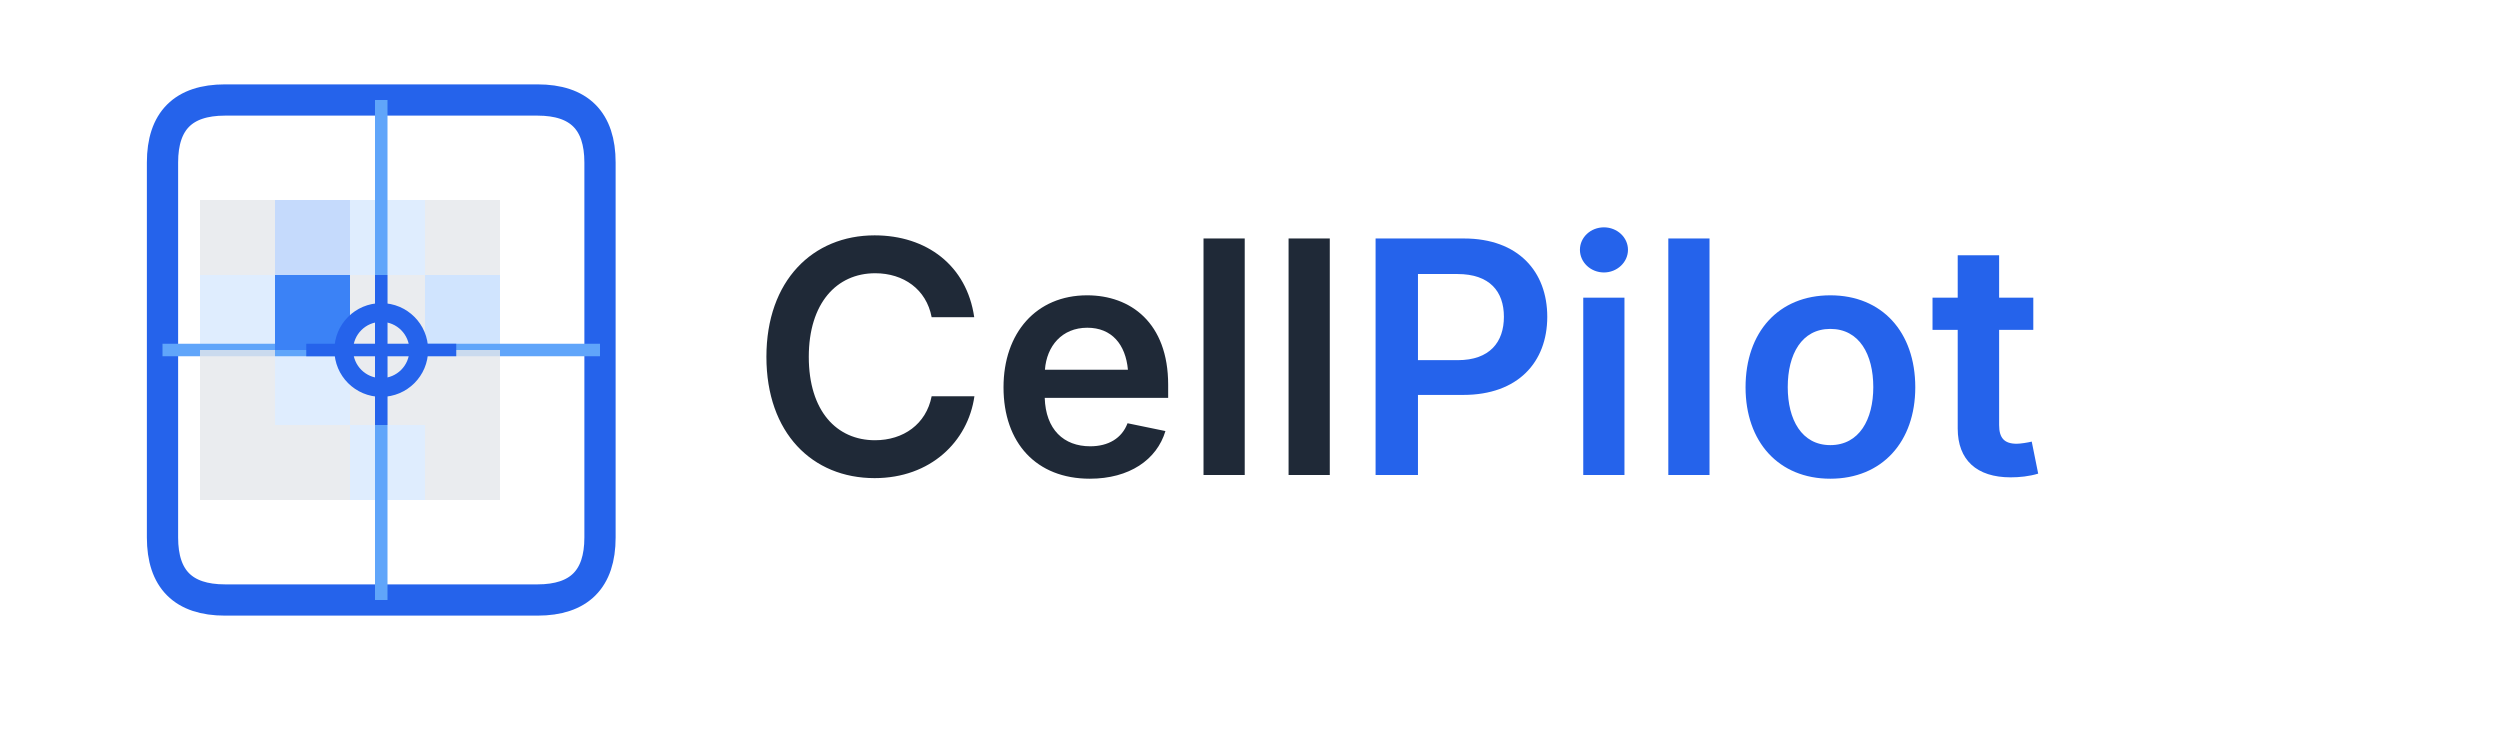
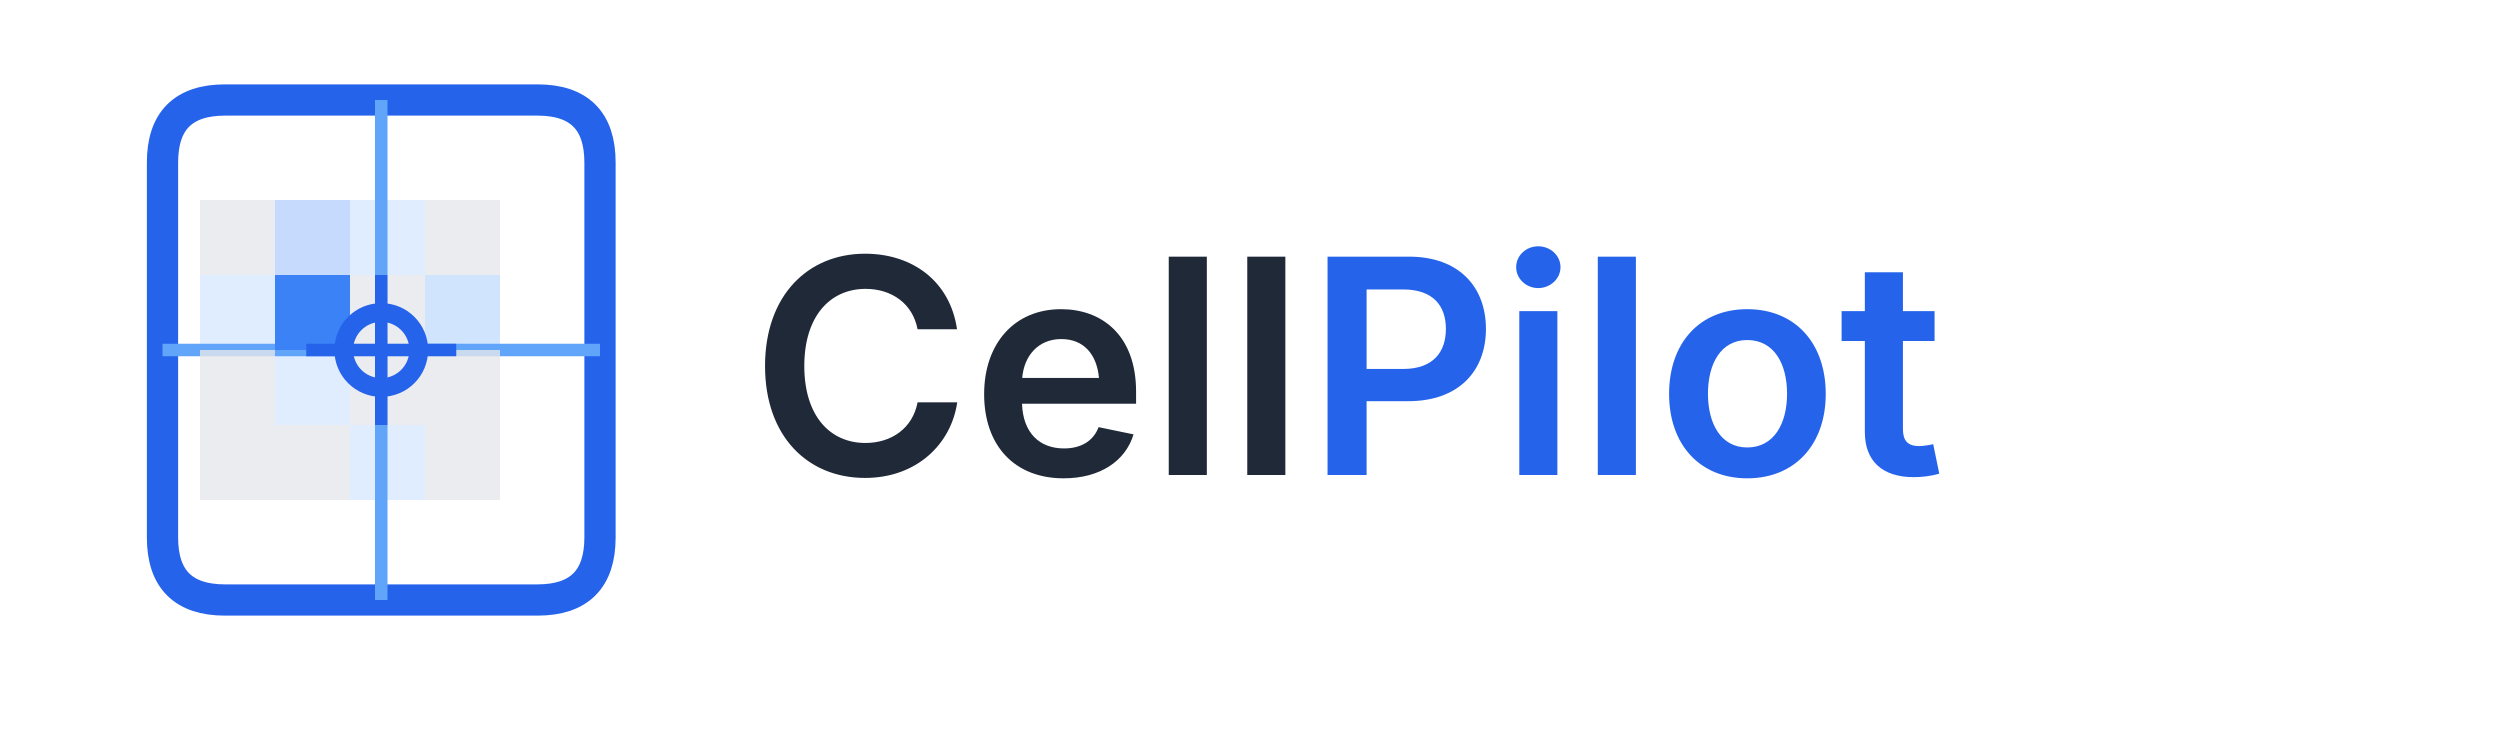
<svg xmlns="http://www.w3.org/2000/svg" viewBox="0 0 200 60" width="200" height="60">
  <g transform="translate(8, 8)">
    <path d="M5 5 Q5 0 10 0 L35 0 Q40 0 40 5 L40 35 Q40 40 35 40 L10 40 Q5 40 5 35 Z" fill="none" stroke="#2563eb" stroke-width="2.5" />
    <line x1="22.5" y1="0" x2="22.5" y2="40" stroke="#60a5fa" stroke-width="1" />
    <line x1="5" y1="20" x2="40" y2="20" stroke="#60a5fa" stroke-width="1" />
    <g transform="translate(8, 8)">
      <rect x="0" y="0" width="6" height="6" fill="#e5e7eb" opacity="0.8" />
      <rect x="6" y="0" width="6" height="6" fill="#3b82f6" opacity="0.3" />
      <rect x="12" y="0" width="6" height="6" fill="#60a5fa" opacity="0.2" />
      <rect x="18" y="0" width="6" height="6" fill="#e5e7eb" opacity="0.8" />
      <rect x="0" y="6" width="6" height="6" fill="#60a5fa" opacity="0.2" />
      <rect x="6" y="6" width="6" height="6" fill="#3b82f6" />
      <rect x="12" y="6" width="6" height="6" fill="#e5e7eb" opacity="0.8" />
      <rect x="18" y="6" width="6" height="6" fill="#60a5fa" opacity="0.3" />
      <rect x="0" y="12" width="6" height="6" fill="#e5e7eb" opacity="0.8" />
      <rect x="6" y="12" width="6" height="6" fill="#60a5fa" opacity="0.2" />
      <rect x="12" y="12" width="6" height="6" fill="#e5e7eb" opacity="0.8" />
      <rect x="18" y="12" width="6" height="6" fill="#e5e7eb" opacity="0.8" />
      <rect x="0" y="18" width="6" height="6" fill="#e5e7eb" opacity="0.8" />
      <rect x="6" y="18" width="6" height="6" fill="#e5e7eb" opacity="0.8" />
      <rect x="12" y="18" width="6" height="6" fill="#60a5fa" opacity="0.2" />
      <rect x="18" y="18" width="6" height="6" fill="#e5e7eb" opacity="0.8" />
    </g>
    <g transform="translate(22.5, 20)">
      <circle r="3" fill="none" stroke="#2563eb" stroke-width="1.5" />
      <line x1="-6" y1="0" x2="6" y2="0" stroke="#2563eb" stroke-width="1" />
      <line x1="0" y1="-6" x2="0" y2="6" stroke="#2563eb" stroke-width="1" />
    </g>
  </g>
-   <text x="60" y="38" font-family="system-ui, -apple-system, sans-serif" font-size="26" font-weight="600" fill="#1f2937">
+   <text x="60" y="38" font-family="system-ui, -apple-system, sans-serif" font-size="24" font-weight="600" fill="#1f2937">
    Cell<tspan fill="#2563eb">Pilot</tspan>
  </text>
</svg>
